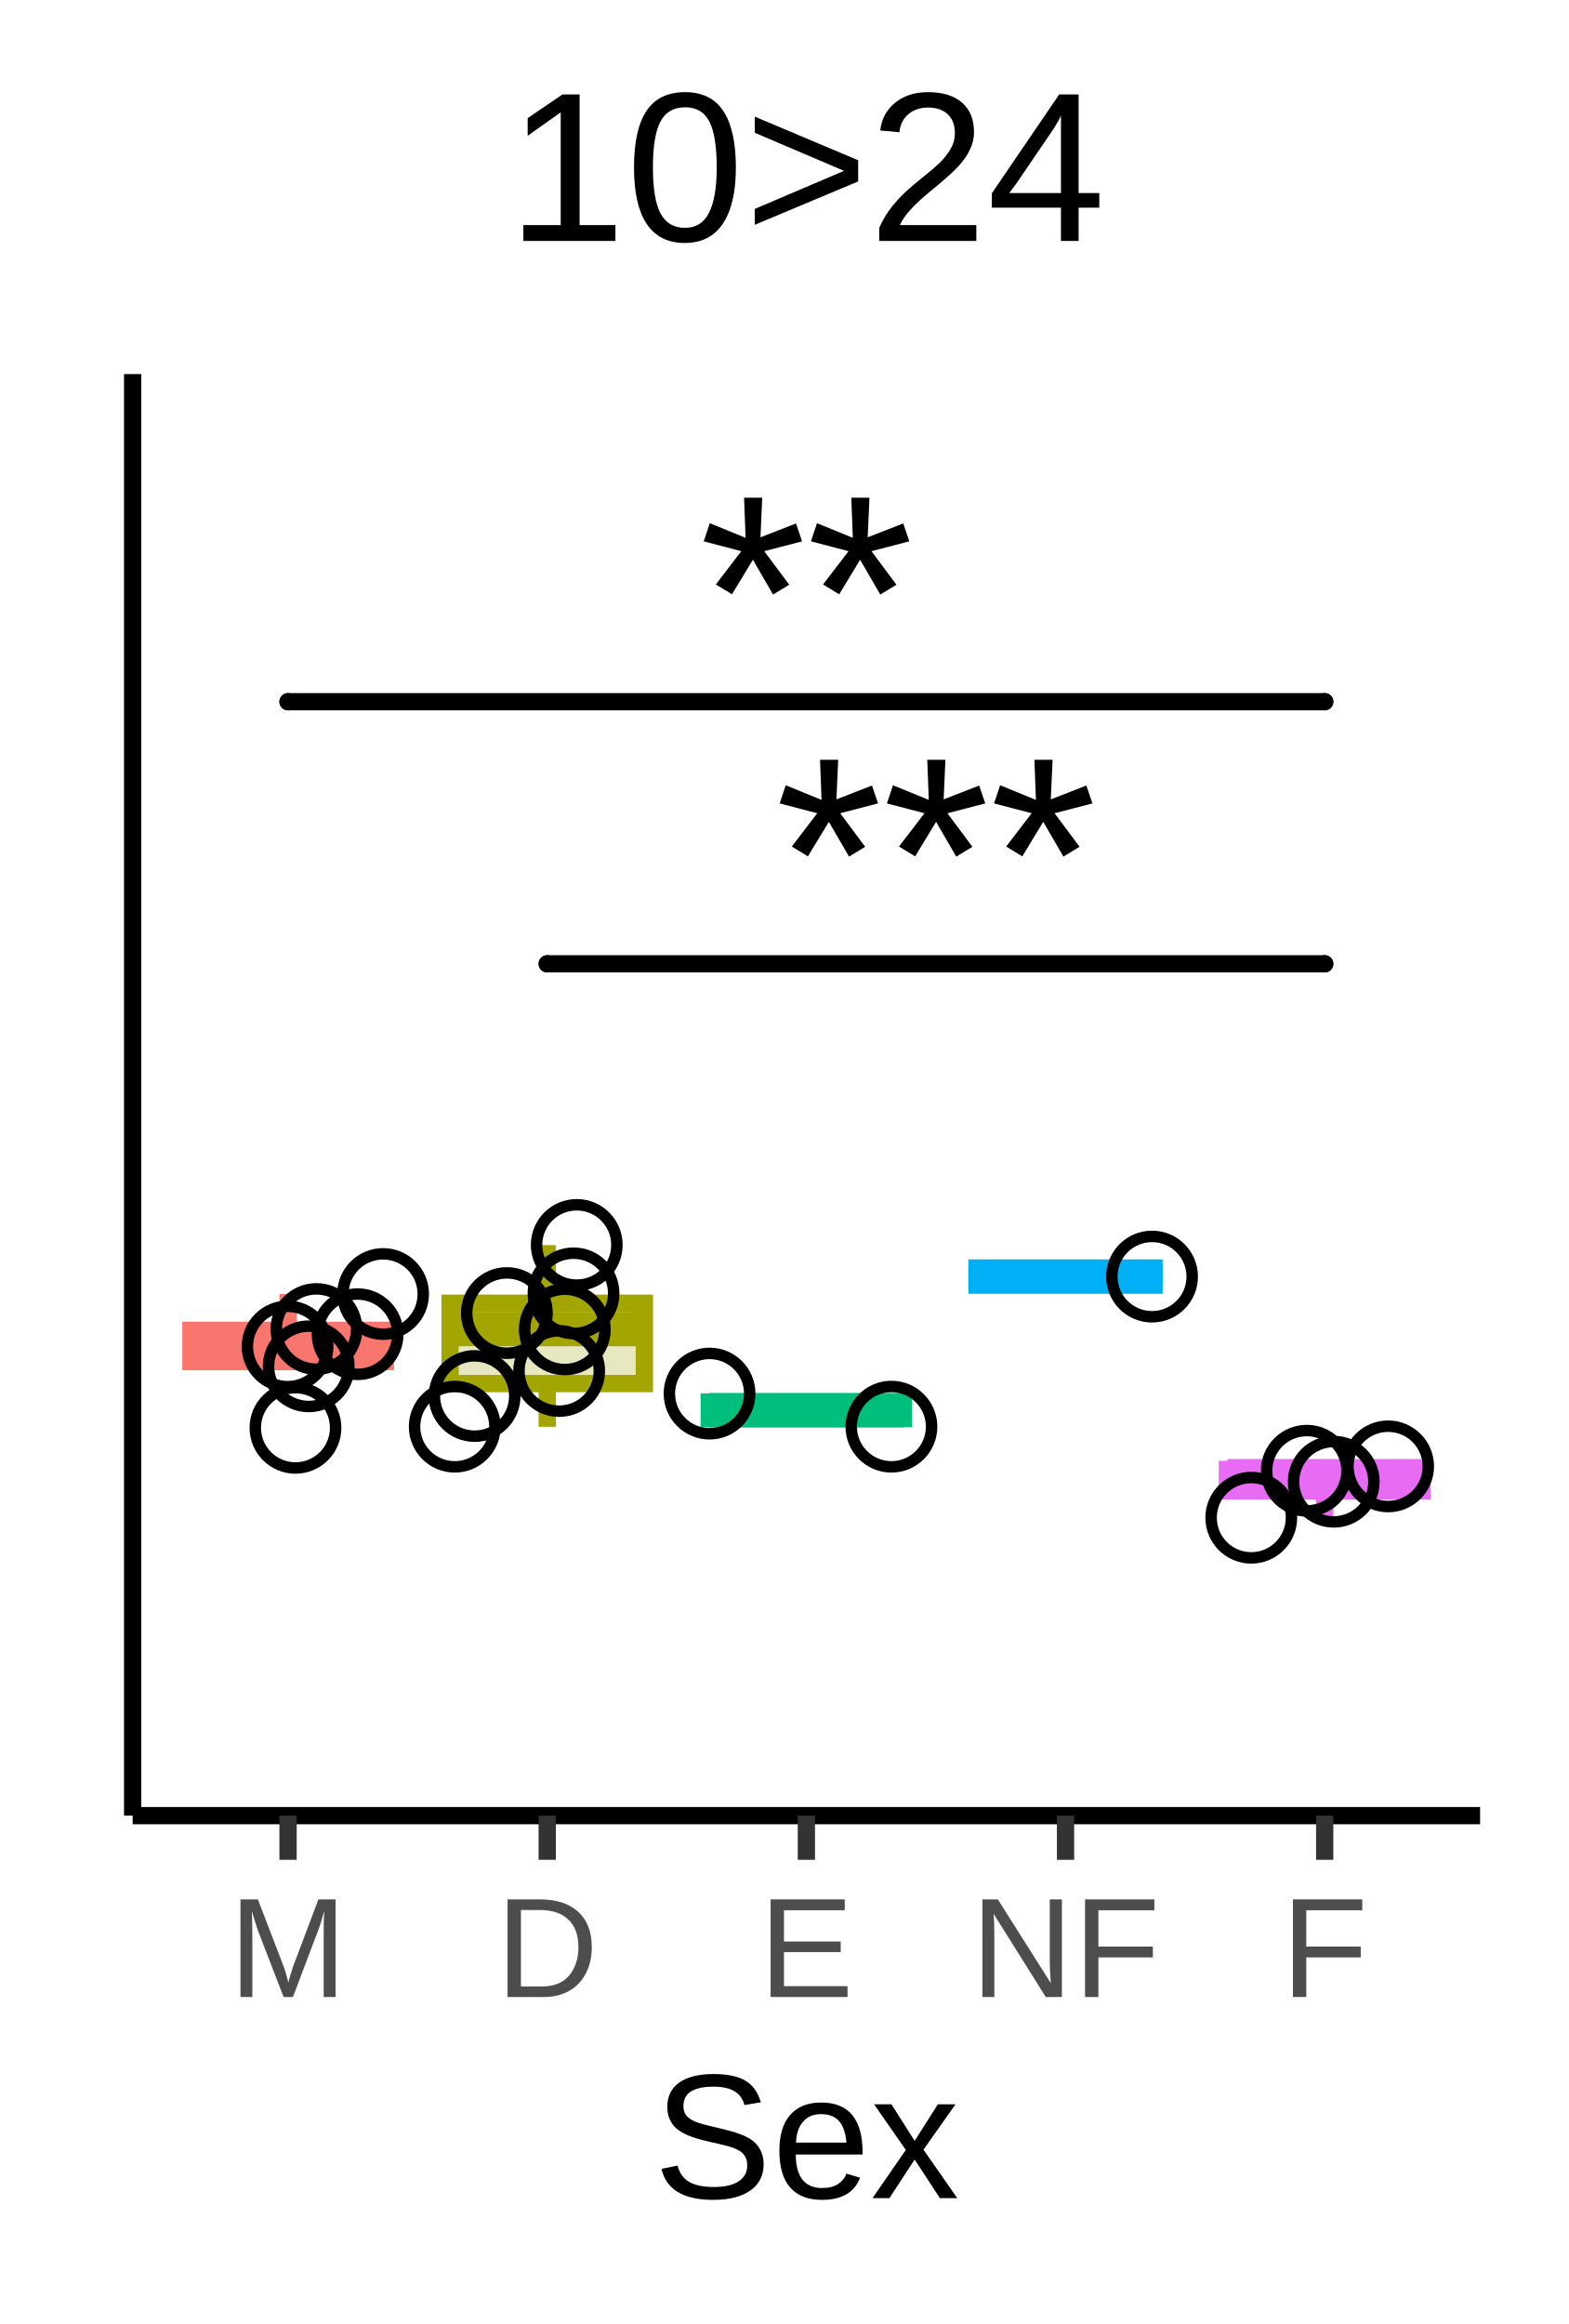
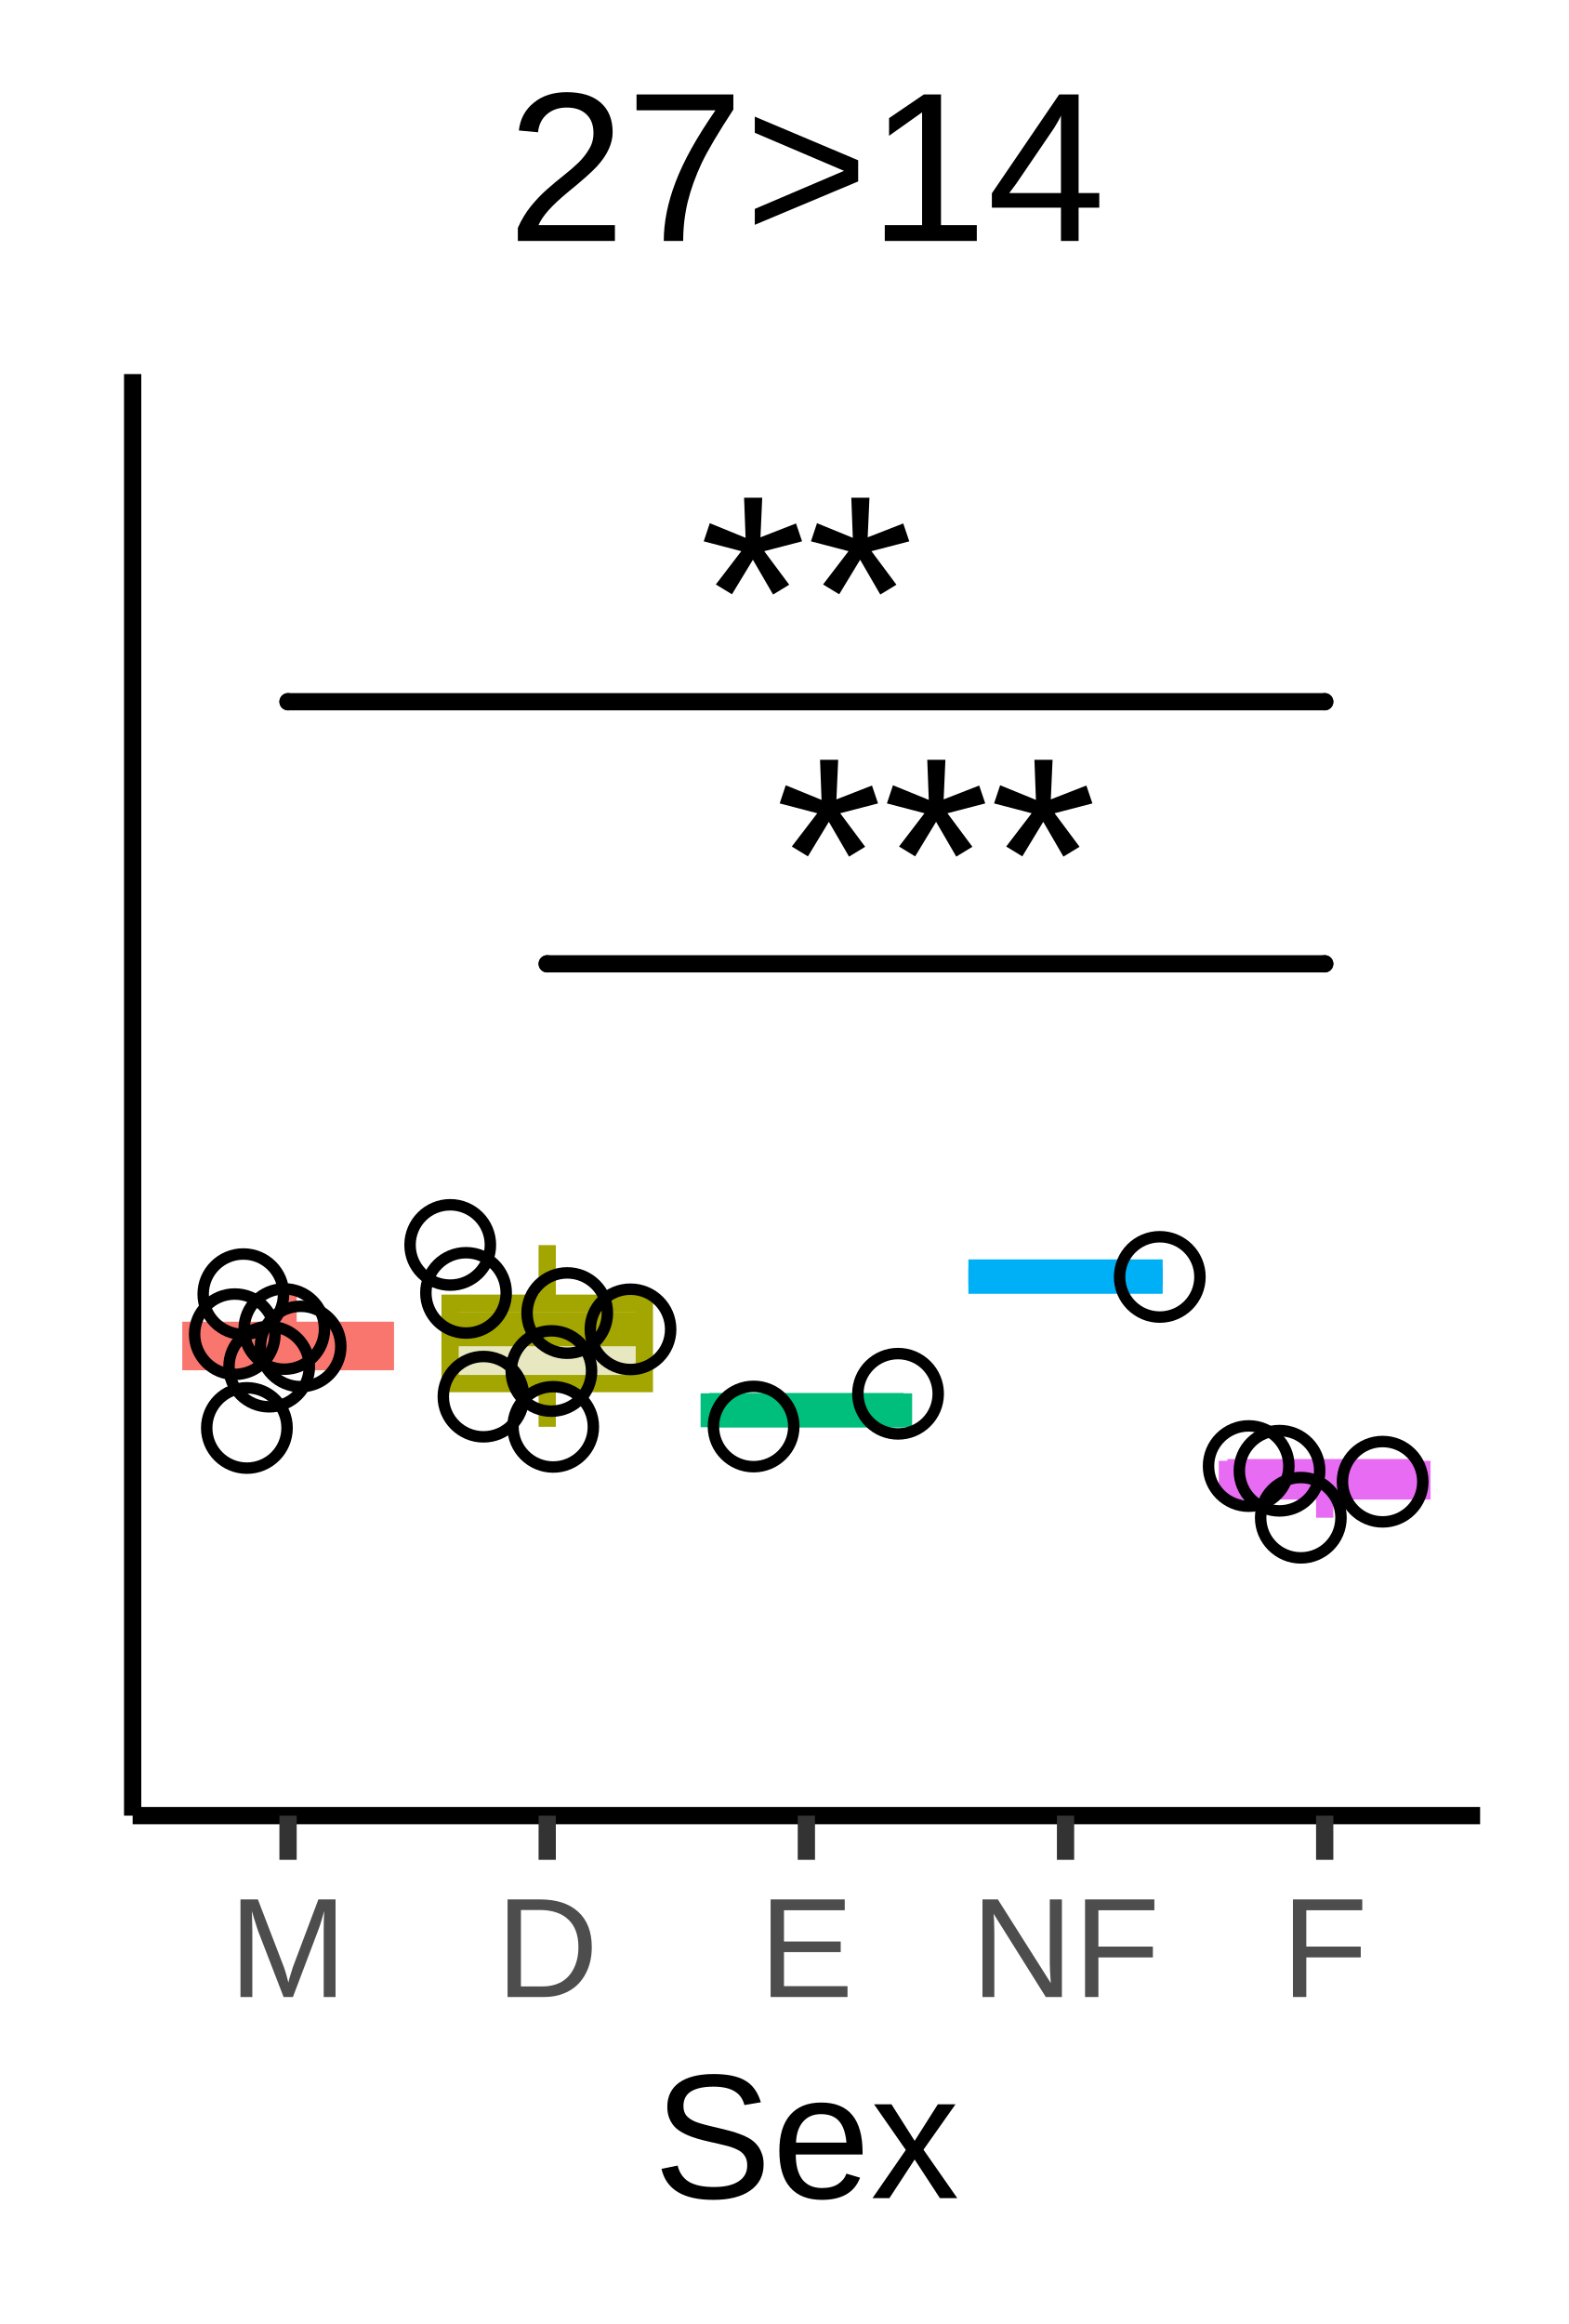
<svg xmlns="http://www.w3.org/2000/svg" class="svglite" width="97.20pt" height="144.00pt" viewBox="0 0 97.20 144.00">
  <defs>
    <style type="text/css">
    .svglite line, .svglite polyline, .svglite polygon, .svglite path, .svglite rect, .svglite circle {
      fill: none;
      stroke: #000000;
      stroke-linecap: round;
      stroke-linejoin: round;
      stroke-miterlimit: 10.00;
    }
    .svglite text {
      white-space: pre;
    }
  </style>
  </defs>
  <rect width="100%" height="100%" style="stroke: none; fill: #FFFFFF;" />
  <defs>
    <clipPath id="cpMC4wMHw5Ny4yMHwwLjAwfDE0NC4wMA==">
      <rect x="0.00" y="0.00" width="97.20" height="144.00" />
    </clipPath>
  </defs>
  <g clip-path="url(#cpMC4wMHw5Ny4yMHwwLjAwfDE0NC4wMA==)">
    <rect x="0.00" y="0.00" width="97.20" height="144.00" style="stroke-width: 1.07; stroke: #FFFFFF; fill: #FFFFFF;" />
  </g>
  <defs>
    <clipPath id="cpOC4yMnw5MS43MnwyMy4xOHwxMTIuNTA=">
      <rect x="8.22" y="23.18" width="83.50" height="89.33" />
    </clipPath>
  </defs>
  <g clip-path="url(#cpOC4yMnw5MS43MnwyMy4xOHwxMTIuNTA=)">
    <rect x="8.22" y="23.18" width="83.50" height="89.33" style="stroke-width: 1.07; stroke: none; fill: #FFFFFF;" />
    <line x1="17.85" y1="82.43" x2="17.85" y2="80.18" style="stroke-width: 1.07; stroke: #F8766D; stroke-linecap: butt;" />
    <line x1="17.85" y1="84.37" x2="17.85" y2="84.68" style="stroke-width: 1.07; stroke: #F8766D; stroke-linecap: butt;" />
    <polygon points="11.83,82.43 11.83,84.37 23.88,84.37 23.88,82.43 11.83,82.43 " style="stroke-width: 1.07; stroke: #F8766D; stroke-linecap: butt; stroke-linejoin: miter; fill: #F8766D; fill-opacity: 0.25;" />
    <line x1="11.83" y1="83.05" x2="23.88" y2="83.05" style="stroke-width: 2.13; stroke: #F8766D; stroke-linecap: butt; stroke-linejoin: miter;" />
    <line x1="33.91" y1="80.75" x2="33.91" y2="77.15" style="stroke-width: 1.07; stroke: #A3A500; stroke-linecap: butt;" />
    <line x1="33.91" y1="85.73" x2="33.91" y2="88.41" style="stroke-width: 1.07; stroke: #A3A500; stroke-linecap: butt;" />
    <polygon points="27.89,80.75 27.89,85.73 39.93,85.73 39.93,80.75 27.89,80.75 " style="stroke-width: 1.07; stroke: #A3A500; stroke-linecap: butt; stroke-linejoin: miter; fill: #A3A500; fill-opacity: 0.25;" />
    <line x1="27.89" y1="82.35" x2="39.93" y2="82.35" style="stroke-width: 2.13; stroke: #A3A500; stroke-linecap: butt; stroke-linejoin: miter;" />
    <line x1="49.97" y1="86.87" x2="49.97" y2="86.36" style="stroke-width: 1.07; stroke: #00BF7D; stroke-linecap: butt;" />
    <line x1="49.97" y1="87.90" x2="49.97" y2="88.41" style="stroke-width: 1.07; stroke: #00BF7D; stroke-linecap: butt;" />
    <polygon points="43.95,86.87 43.95,87.90 55.99,87.90 55.99,86.87 43.95,86.87 " style="stroke-width: 1.07; stroke: #00BF7D; stroke-linecap: butt; stroke-linejoin: miter; fill: #00BF7D; fill-opacity: 0.25;" />
    <line x1="43.95" y1="87.38" x2="55.99" y2="87.38" style="stroke-width: 2.13; stroke: #00BF7D; stroke-linecap: butt; stroke-linejoin: miter;" />
    <line x1="66.03" y1="79.10" x2="66.03" y2="79.10" style="stroke-width: 1.07; stroke: #00B0F6; stroke-linecap: butt;" />
    <line x1="66.03" y1="79.10" x2="66.03" y2="79.10" style="stroke-width: 1.07; stroke: #00B0F6; stroke-linecap: butt;" />
    <polygon points="60.01,79.10 60.01,79.10 72.05,79.10 72.05,79.10 60.01,79.10 " style="stroke-width: 1.07; stroke: #00B0F6; stroke-linecap: butt; stroke-linejoin: miter; fill: #00B0F6; fill-opacity: 0.25;" />
    <line x1="60.01" y1="79.10" x2="72.05" y2="79.10" style="stroke-width: 2.13; stroke: #00B0F6; stroke-linecap: butt; stroke-linejoin: miter;" />
    <line x1="82.09" y1="91.05" x2="82.09" y2="90.85" style="stroke-width: 1.07; stroke: #E76BF3; stroke-linecap: butt;" />
    <line x1="82.09" y1="92.38" x2="82.09" y2="94.04" style="stroke-width: 1.07; stroke: #E76BF3; stroke-linecap: butt;" />
    <polygon points="76.06,91.05 76.06,92.38 88.11,92.38 88.11,91.05 76.06,91.05 " style="stroke-width: 1.07; stroke: #E76BF3; stroke-linecap: butt; stroke-linejoin: miter; fill: #E76BF3; fill-opacity: 0.25;" />
    <line x1="76.06" y1="91.47" x2="88.11" y2="91.47" style="stroke-width: 2.13; stroke: #E76BF3; stroke-linecap: butt; stroke-linejoin: miter;" />
-     <circle cx="71.39" cy="79.10" r="2.49" style="stroke-width: 0.71;" />
-     <circle cx="19.61" cy="82.35" r="2.49" style="stroke-width: 0.71;" />
-     <circle cx="35.54" cy="80.14" r="2.49" style="stroke-width: 0.71;" />
-     <circle cx="86.02" cy="90.86" r="2.49" style="stroke-width: 0.71;" />
-     <circle cx="77.54" cy="94.04" r="2.49" style="stroke-width: 0.71;" />
-     <circle cx="35.74" cy="77.14" r="2.49" style="stroke-width: 0.71;" />
-     <circle cx="82.65" cy="91.81" r="2.49" style="stroke-width: 0.71;" />
-     <circle cx="22.16" cy="82.67" r="2.49" style="stroke-width: 0.71;" />
-     <circle cx="19.13" cy="84.66" r="2.49" style="stroke-width: 0.71;" />
-     <circle cx="35.00" cy="82.37" r="2.49" style="stroke-width: 0.71;" />
-     <circle cx="34.65" cy="84.95" r="2.49" style="stroke-width: 0.71;" />
-     <circle cx="29.41" cy="86.50" r="2.49" style="stroke-width: 0.71;" />
-     <circle cx="17.82" cy="83.43" r="2.49" style="stroke-width: 0.71;" />
-     <circle cx="55.24" cy="88.40" r="2.49" style="stroke-width: 0.71;" />
-     <circle cx="80.98" cy="91.13" r="2.49" style="stroke-width: 0.71;" />
-     <circle cx="18.31" cy="88.47" r="2.49" style="stroke-width: 0.71;" />
-     <circle cx="28.18" cy="88.40" r="2.49" style="stroke-width: 0.71;" />
-     <circle cx="23.74" cy="80.18" r="2.49" style="stroke-width: 0.71;" />
-     <circle cx="31.41" cy="81.36" r="2.49" style="stroke-width: 0.71;" />
-     <circle cx="43.97" cy="86.35" r="2.49" style="stroke-width: 0.71;" />
+     <circle cx="71.87" cy="79.12" r="2.49" style="stroke-width: 0.71;" />
+     <circle cx="17.62" cy="82.35" r="2.49" style="stroke-width: 0.71;" />
+     <circle cx="28.88" cy="80.11" r="2.49" style="stroke-width: 0.71;" />
+     <circle cx="77.38" cy="90.84" r="2.49" style="stroke-width: 0.71;" />
+     <circle cx="80.61" cy="94.04" r="2.49" style="stroke-width: 0.71;" />
+     <circle cx="27.90" cy="77.14" r="2.49" style="stroke-width: 0.71;" />
+     <circle cx="85.68" cy="91.81" r="2.49" style="stroke-width: 0.71;" />
+     <circle cx="14.55" cy="82.67" r="2.49" style="stroke-width: 0.71;" />
+     <circle cx="16.68" cy="84.68" r="2.49" style="stroke-width: 0.71;" />
+     <circle cx="39.07" cy="82.37" r="2.49" style="stroke-width: 0.71;" />
+     <circle cx="34.17" cy="84.95" r="2.49" style="stroke-width: 0.71;" />
+     <circle cx="29.96" cy="86.54" r="2.49" style="stroke-width: 0.71;" />
+     <circle cx="18.63" cy="83.43" r="2.49" style="stroke-width: 0.71;" />
+     <circle cx="46.70" cy="88.39" r="2.49" style="stroke-width: 0.71;" />
+     <circle cx="79.29" cy="91.13" r="2.49" style="stroke-width: 0.71;" />
+     <circle cx="15.30" cy="88.48" r="2.49" style="stroke-width: 0.71;" />
+     <circle cx="34.28" cy="88.41" r="2.49" style="stroke-width: 0.71;" />
+     <circle cx="15.08" cy="80.19" r="2.49" style="stroke-width: 0.71;" />
+     <circle cx="35.15" cy="81.36" r="2.49" style="stroke-width: 0.71;" />
+     <circle cx="55.65" cy="86.36" r="2.49" style="stroke-width: 0.71;" />
    <text x="58.00" y="58.83" text-anchor="middle" style="font-size: 17.07px; font-family: &quot;Arial&quot;;" textLength="19.92px" lengthAdjust="spacingAndGlyphs">***</text>
    <line x1="33.91" y1="59.72" x2="33.91" y2="59.72" style="stroke-width: 1.07;" />
    <line x1="33.91" y1="59.72" x2="82.09" y2="59.72" style="stroke-width: 1.07;" />
    <line x1="82.09" y1="59.72" x2="82.09" y2="59.72" style="stroke-width: 1.07;" />
    <text x="49.97" y="42.59" text-anchor="middle" style="font-size: 17.07px; font-family: &quot;Arial&quot;;" textLength="13.28px" lengthAdjust="spacingAndGlyphs">**</text>
    <line x1="17.85" y1="43.48" x2="17.85" y2="43.48" style="stroke-width: 1.07;" />
    <line x1="17.85" y1="43.48" x2="82.09" y2="43.48" style="stroke-width: 1.07;" />
    <line x1="82.09" y1="43.48" x2="82.09" y2="43.48" style="stroke-width: 1.07;" />
  </g>
  <g clip-path="url(#cpMC4wMHw5Ny4yMHwwLjAwfDE0NC4wMA==)">
    <polyline points="8.22,112.50 8.22,23.18 " style="stroke-width: 1.07; stroke-linecap: butt;" />
    <polyline points="8.22,112.50 91.72,112.50 " style="stroke-width: 1.07; stroke-linecap: butt;" />
    <polyline points="17.85,115.24 17.85,112.50 " style="stroke-width: 1.07; stroke: #333333; stroke-linecap: butt;" />
    <polyline points="33.91,115.24 33.91,112.50 " style="stroke-width: 1.07; stroke: #333333; stroke-linecap: butt;" />
    <polyline points="49.97,115.24 49.97,112.50 " style="stroke-width: 1.07; stroke: #333333; stroke-linecap: butt;" />
    <polyline points="66.03,115.24 66.03,112.50 " style="stroke-width: 1.07; stroke: #333333; stroke-linecap: butt;" />
    <polyline points="82.09,115.24 82.09,112.50 " style="stroke-width: 1.07; stroke: #333333; stroke-linecap: butt;" />
    <text x="17.85" y="123.74" text-anchor="middle" style="font-size: 8.80px;fill: #4D4D4D; font-family: &quot;Arial&quot;;" textLength="7.33px" lengthAdjust="spacingAndGlyphs">M</text>
    <text x="33.91" y="123.74" text-anchor="middle" style="font-size: 8.80px;fill: #4D4D4D; font-family: &quot;Arial&quot;;" textLength="6.35px" lengthAdjust="spacingAndGlyphs">D</text>
    <text x="49.97" y="123.74" text-anchor="middle" style="font-size: 8.80px;fill: #4D4D4D; font-family: &quot;Arial&quot;;" textLength="5.87px" lengthAdjust="spacingAndGlyphs">E</text>
    <text x="66.03" y="123.74" text-anchor="middle" style="font-size: 8.80px;fill: #4D4D4D; font-family: &quot;Arial&quot;;" textLength="11.72px" lengthAdjust="spacingAndGlyphs">NF</text>
    <text x="82.09" y="123.74" text-anchor="middle" style="font-size: 8.80px;fill: #4D4D4D; font-family: &quot;Arial&quot;;" textLength="5.37px" lengthAdjust="spacingAndGlyphs">F</text>
    <text x="49.97" y="136.20" text-anchor="middle" style="font-size: 11.00px; font-family: &quot;Arial&quot;;" textLength="18.96px" lengthAdjust="spacingAndGlyphs">Sex</text>
-     <text x="49.97" y="14.93" text-anchor="middle" style="font-size: 13.20px; font-family: &quot;Arial&quot;;" textLength="37.05px" lengthAdjust="spacingAndGlyphs">10&gt;24</text>
+     <text x="49.97" y="14.93" text-anchor="middle" style="font-size: 13.20px; font-family: &quot;Arial&quot;;" textLength="37.05px" lengthAdjust="spacingAndGlyphs">27&gt;14</text>
  </g>
</svg>
